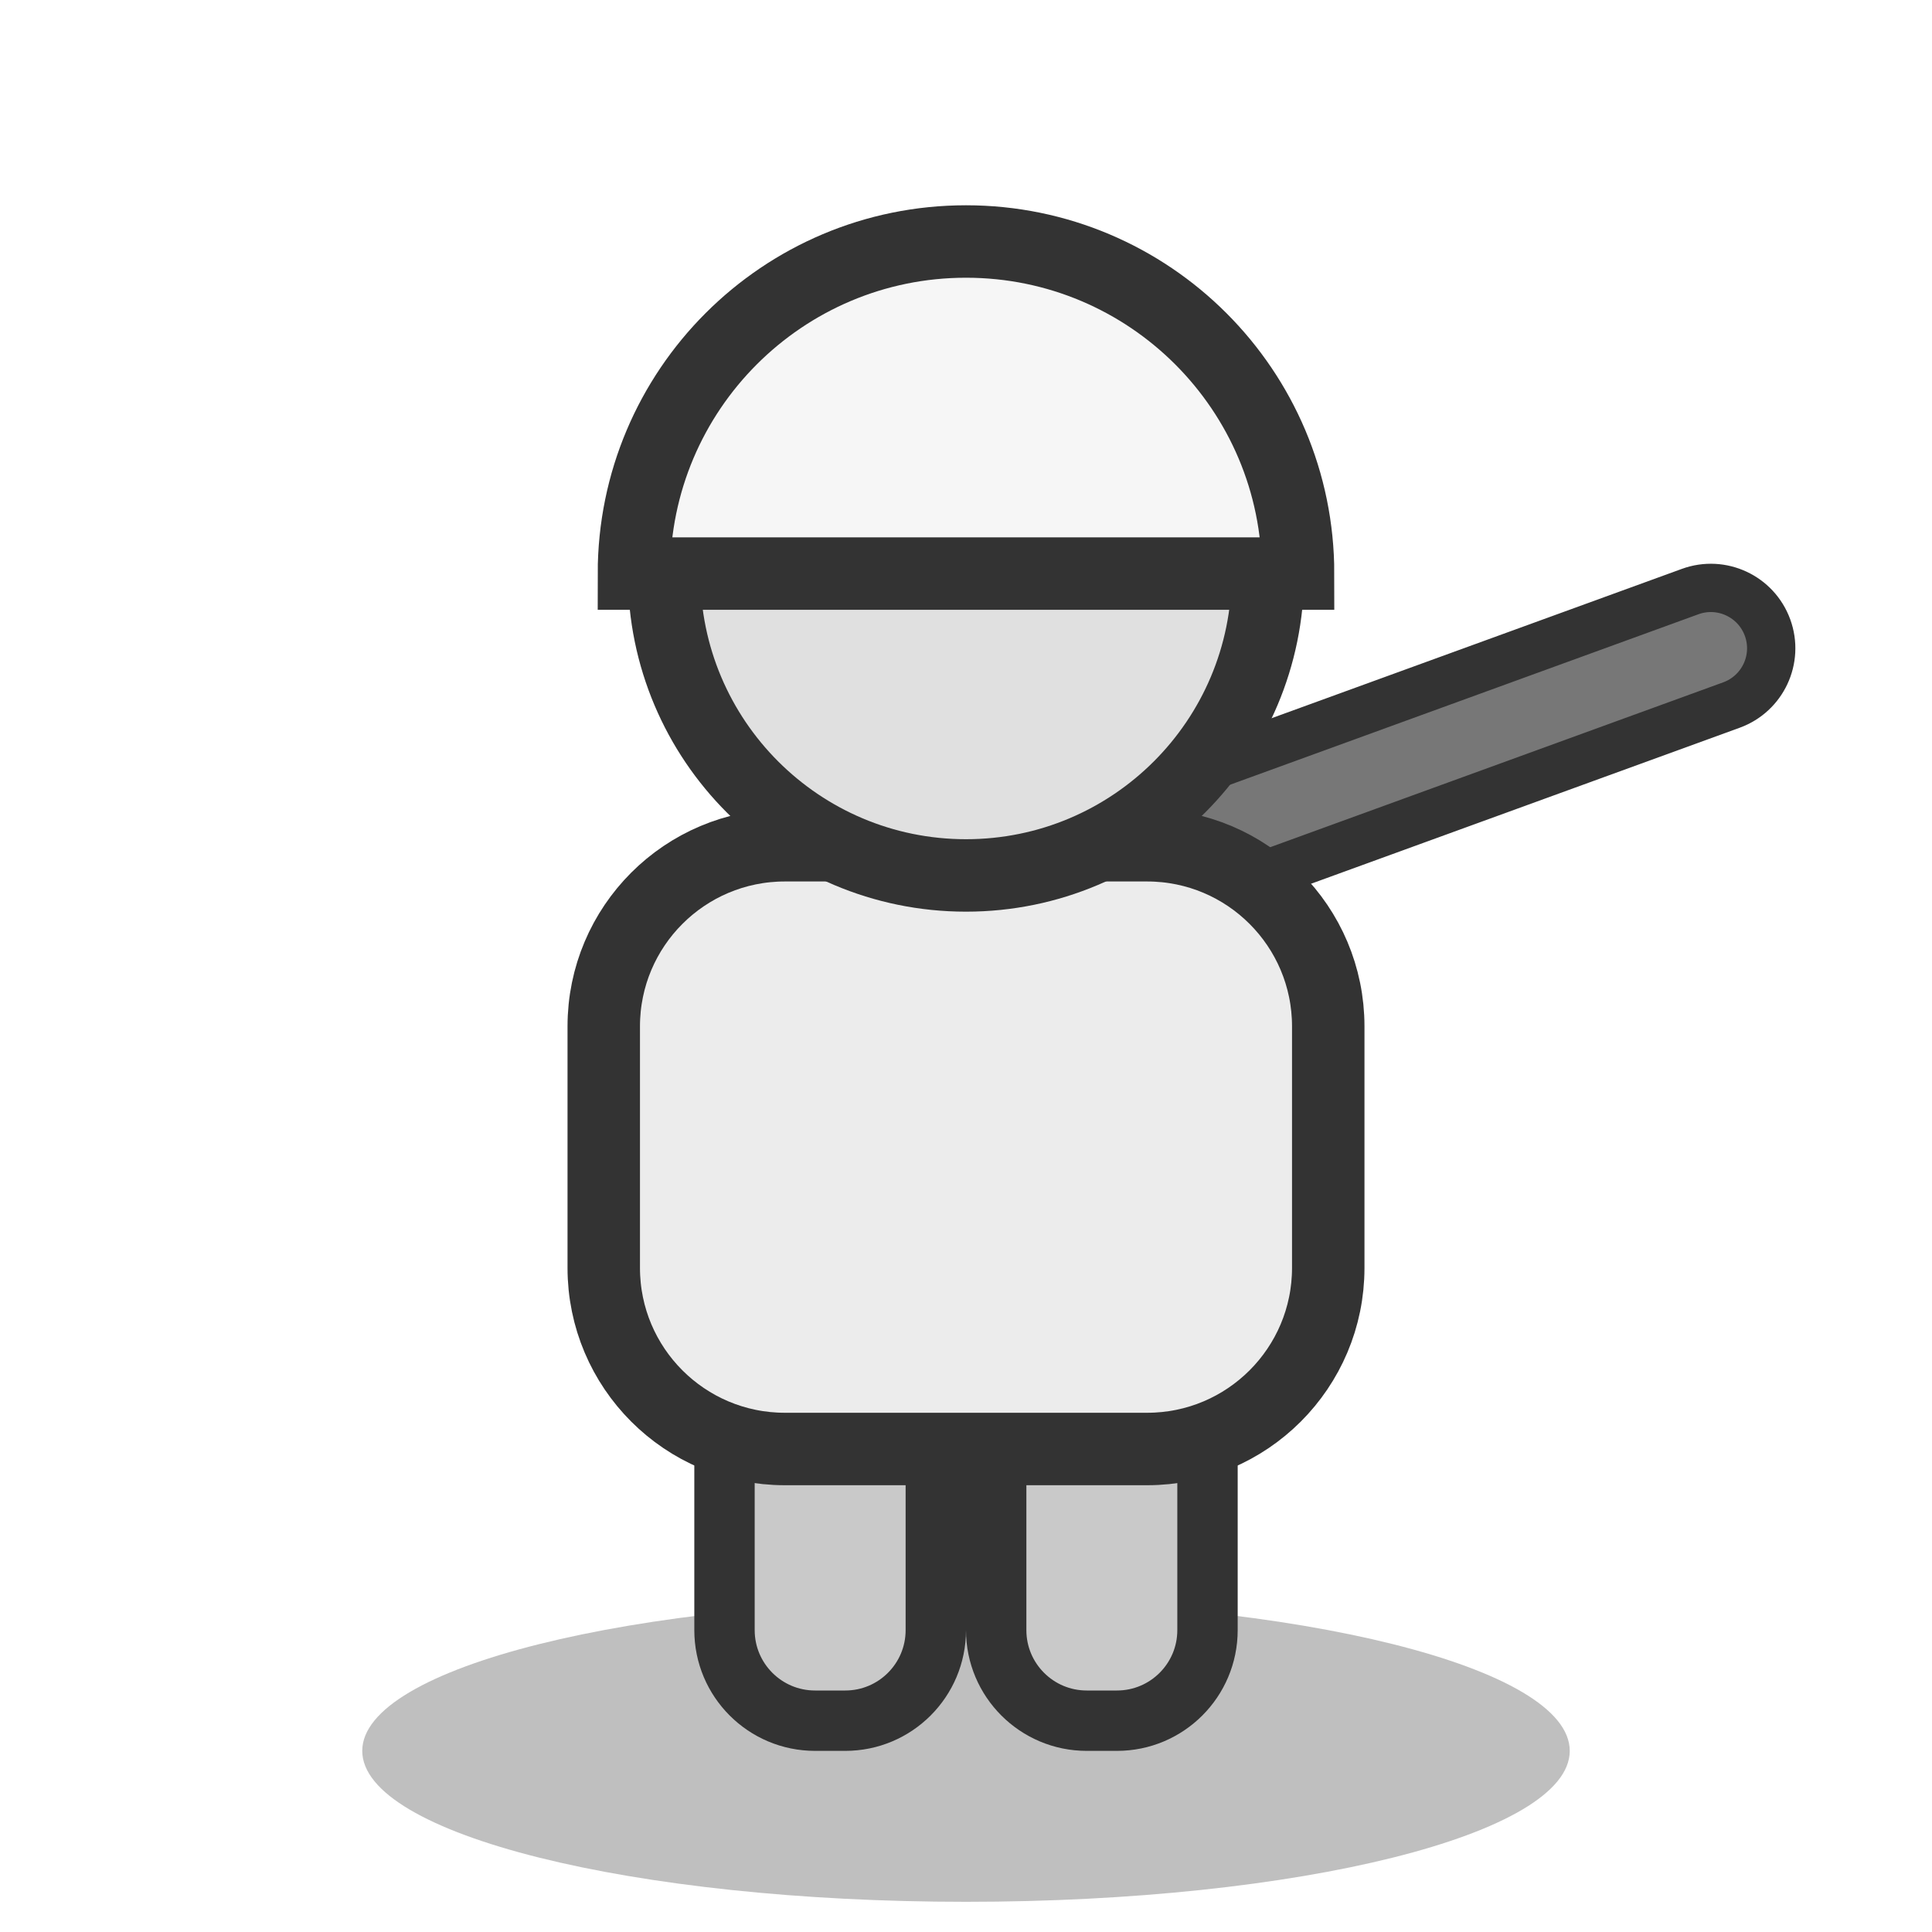
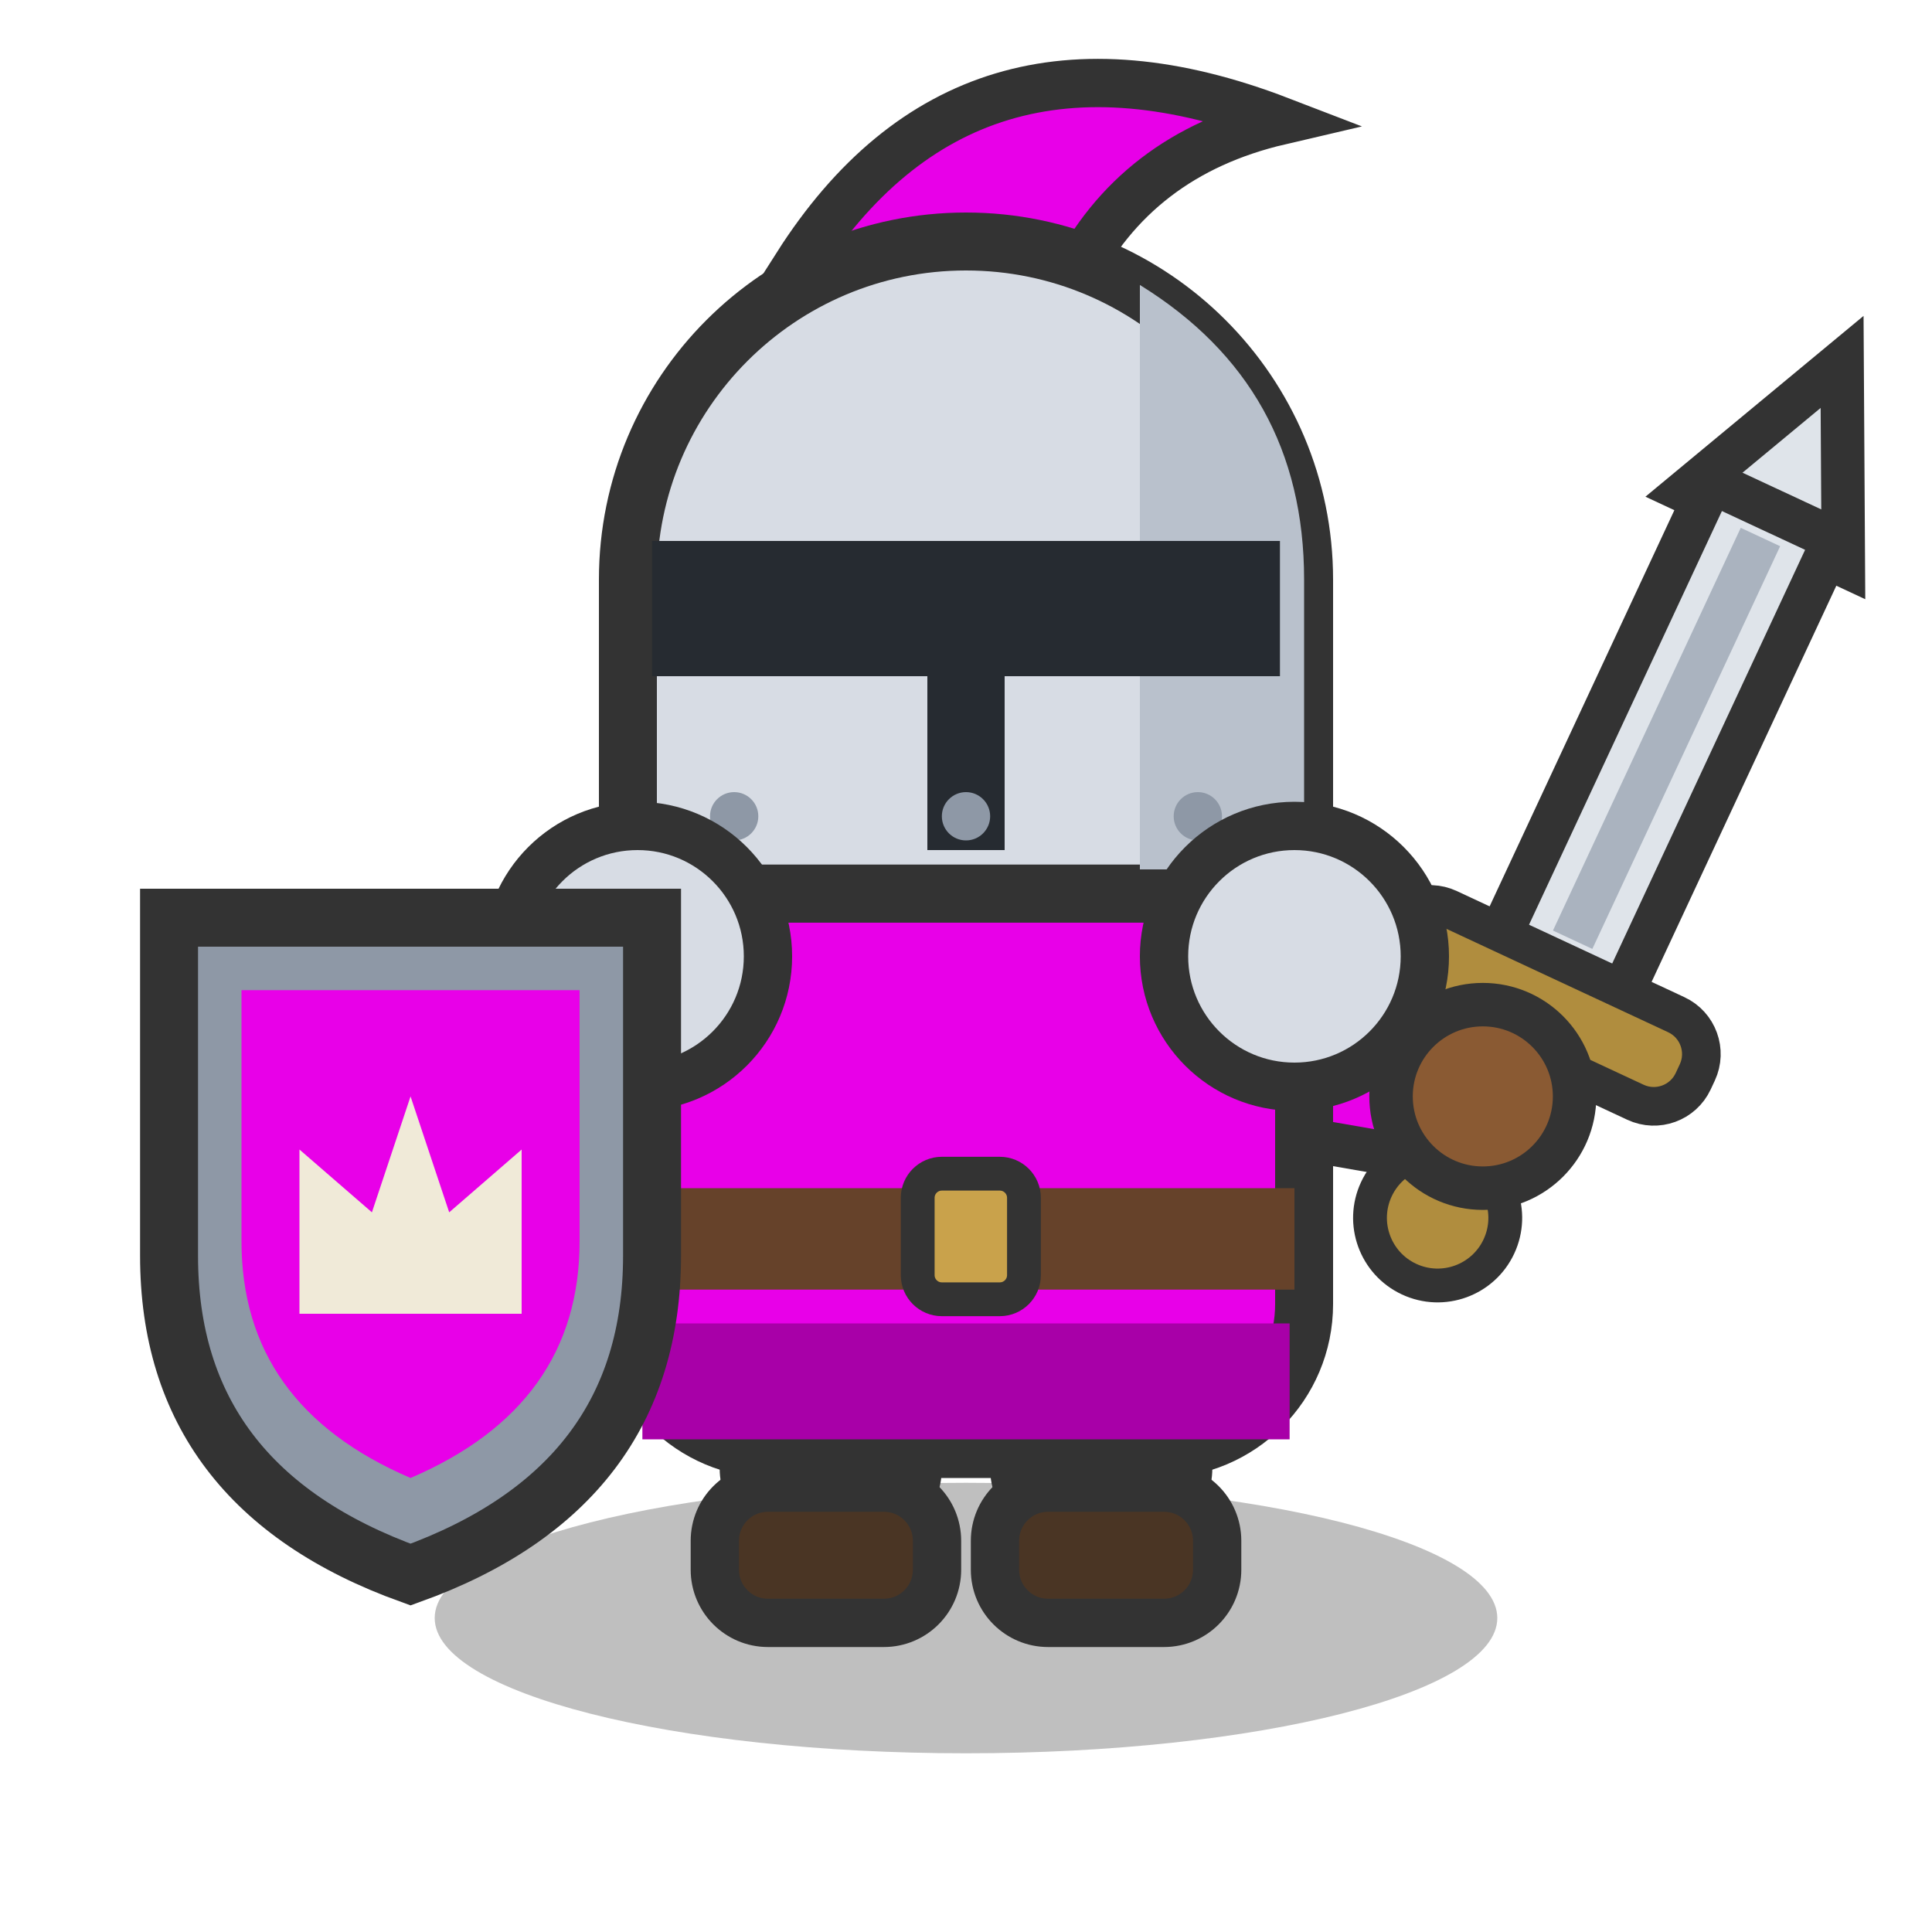
- <svg xmlns="http://www.w3.org/2000/svg" width="32" height="32">
-   <ellipse cx="16" cy="29" rx="10" ry="2.5" fill="#000000" opacity="0.25" />
-   <rect x="12" y="22.5" width="3.5" height="6" rx="1.5" fill="#c9c9c9" stroke="#333333" stroke-width="1" />
-   <rect x="16.5" y="22.5" width="3.5" height="6" rx="1.5" fill="#c9c9c9" stroke="#333333" stroke-width="1" />
+ <svg xmlns="http://www.w3.org/2000/svg" width="40" height="40">
+   <ellipse cx="20" cy="33.5" rx="11" ry="2.8" fill="#000000" opacity="0.25" />
+   <rect x="15.4" y="29" width="3.6" height="2.5" rx="1.1" fill="#6b7280" stroke="#333333" stroke-width="1" />
+   <rect x="21" y="29" width="3.6" height="2.5" rx="1.1" fill="#6b7280" stroke="#333333" stroke-width="1" />
+   <rect x="14.8" y="30.8" width="4.6" height="2.8" rx="1.1" fill="#4a3524" stroke="#333333" stroke-width="1" />
+   <rect x="20.6" y="30.8" width="4.6" height="2.8" rx="1.1" fill="#4a3524" stroke="#333333" stroke-width="1" />
  <g transform="translate(0,1)">
-     <rect x="18" y="12.5" width="12" height="2" rx="1" transform="rotate(-20 18 13.5)" fill="#777777" stroke="#333333" stroke-width="0.8" />
-     <rect x="10" y="13" width="12" height="10" rx="3" fill="#ececec" stroke="#333333" stroke-width="1.2" />
-     <circle cx="16" cy="8.5" r="5" fill="#e0e0e0" stroke="#333333" stroke-width="1.2" />
-     <path d="M10.5 8.5 a5.5 5.5 0 0 1 11 0 z" fill="#f6f6f6" stroke="#333333" stroke-width="1.2" />
+     <g transform="rotate(25 30 23)">
+       <path d="M28.6 8.4 L30.4 4.6 L32.2 8.4 z" fill="#dfe4ea" stroke="#333333" stroke-width="0.9" />
+       <rect x="29" y="8" width="2.8" height="10.6" fill="#dfe4ea" stroke="#333333" stroke-width="0.9" />
+       <line x1="30.4" y1="8.6" x2="30.4" y2="17.8" stroke="#aab3bf" stroke-width="0.9" />
+       <rect x="26.9" y="18.3" width="7" height="2" rx="0.9" fill="#b08d3e" stroke="#333333" stroke-width="0.8" />
+       <rect x="29.3" y="20.2" width="1.9" height="3" rx="0.8" fill="#66422a" stroke="#333333" stroke-width="0.7" />
+       <circle cx="30.3" cy="24.2" r="1.4" fill="#b08d3e" stroke="#333333" stroke-width="0.7" />
+     </g>
+     <path d="M25 20 L29.8 20.8 L29.4 23 L24.8 22.2 z" fill="#e800e8" stroke="#333333" stroke-width="0.9" />
+     <circle cx="30.7" cy="21.7" r="1.9" fill="#8a5a33" stroke="#333333" stroke-width="0.9" />
+     <rect x="13" y="17.5" width="14" height="11.5" rx="3" fill="#e800e8" stroke="#333333" stroke-width="1.2" />
+     <rect x="13.3" y="26.4" width="13.4" height="2.4" fill="#a800a8" />
+     <rect x="13.2" y="23.6" width="13.6" height="2.1" fill="#66422a" />
+     <rect x="19" y="23.3" width="2.2" height="2.6" rx="0.5" fill="#c9a24b" stroke="#333333" stroke-width="0.7" />
+     <path d="M16.5 4.5 Q20 -1 26.5 1.5 Q23.5 2.2 22.2 4.8 z" fill="#e800e8" stroke="#333333" stroke-width="1" />
+     <path d="M13 17.5 v-6.5 a7 7 0 0 1 14 0 v6.5 z" fill="#d7dce4" stroke="#333333" stroke-width="1.2" />
+     <path d="M23.6 4.9 q3.4 2.1 3.4 6.1 v6 h-3.4 z" fill="#b9c1cc" />
+     <rect x="13.5" y="10.2" width="13" height="2.8" fill="#262b31" />
+     <rect x="19.2" y="10.2" width="1.6" height="6.4" fill="#262b31" />
+     <circle cx="15.2" cy="15.9" r="0.5" fill="#8e98a6" />
+     <circle cx="20" cy="15.9" r="0.5" fill="#8e98a6" />
+     <circle cx="24.8" cy="15.9" r="0.5" fill="#8e98a6" />
+     <circle cx="13.2" cy="18.8" r="2.7" fill="#d7dce4" stroke="#333333" stroke-width="1" />
+     <circle cx="26.8" cy="18.8" r="2.7" fill="#d7dce4" stroke="#333333" stroke-width="1" />
+     <path d="M3.5 18 h10 v7 q0 4.8 -5 6.6 q-5 -1.8 -5 -6.6 z" fill="#8e98a6" stroke="#333333" stroke-width="1.2" />
+     <path d="M5 19.5 h7 v5.2 q0 3.4 -3.5 4.9 q-3.5 -1.5 -3.5 -4.9 z" fill="#e800e8" />
+     <path d="M6.2 26.2 v-3.4 l1.5 1.3 l0.8 -2.4 l0.8 2.4 l1.5 -1.3 v3.4 z" fill="#f0ead8" />
  </g>
</svg>
